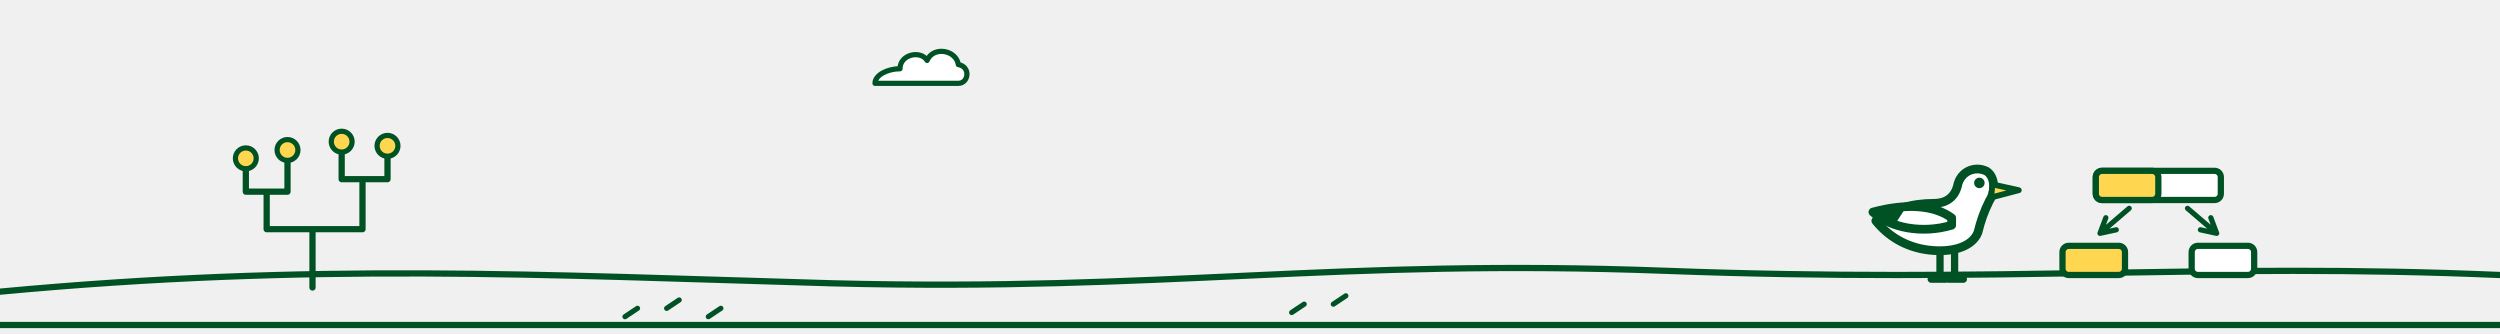
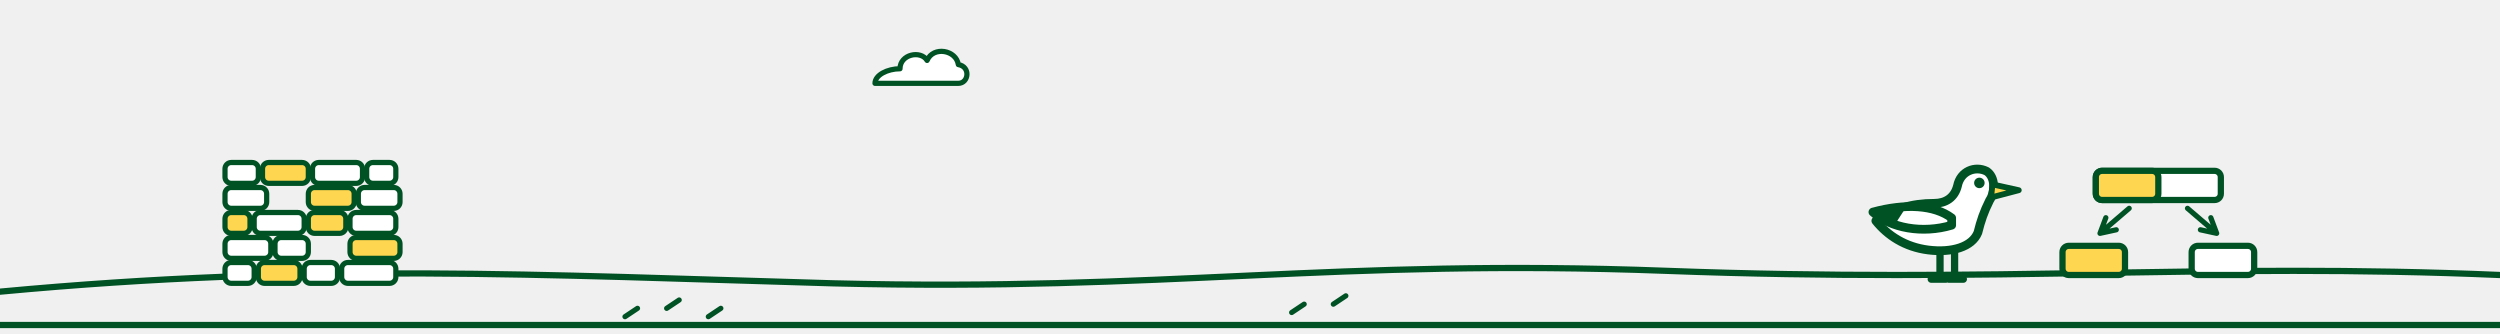
<svg xmlns="http://www.w3.org/2000/svg" viewBox="0 0 1200 160">
  <g fill="none" stroke="#005224" stroke-width="3" stroke-linecap="round" stroke-linejoin="round">
    <path d="M0,140 C150,126 260,132 400,136 C560,140 640,124 800,130 C960,136 1060,126 1200,132" />
    <path d="M0,156 H1200" />
    <path d="M300,152 l6,-4 M320,148 l6,-4 M340,152 l6,-4 M620,150 l6,-4 M640,146 l6,-4" stroke-width="2.5" />
-     <path d="M150,138 V110 M150,110 H128 V92 M150,110 H174 V86 M128,92 H118 V80 M128,92 H138 V76 M174,86 H164 V72 M174,86 H186 V74" />
-     <g fill="#FFD64F" stroke-width="2.5">
-       <circle cx="118" cy="76" r="5" />
-       <circle cx="138" cy="72" r="5" />
-       <circle cx="164" cy="68" r="5" />
-       <circle cx="186" cy="70" r="5" />
-     </g>
    <path d="M420,40 H460 C465,40 466,32 460,31 C459,24 448,22 445,29 C442,24 432,26 432,33 C426,33 420,36 420,40 Z" fill="#FFFFFF" stroke-width="2.5" />
+     <rect x="108" y="126" width="14" height="10" rx="3" fill="#FFFFFF" stroke-width="2.5" />
+     <rect x="124" y="126" width="20" height="10" rx="3" fill="#FFD64F" stroke-width="2.5" />
+     <rect x="146" y="126" width="16" height="10" rx="3" fill="#FFFFFF" stroke-width="2.5" />
+     <rect x="164" y="126" width="26" height="10" rx="3" fill="#FFFFFF" stroke-width="2.5" />
+     <rect x="108" y="114" width="22" height="10" rx="3" fill="#FFFFFF" stroke-width="2.5" />
+     <rect x="132" y="114" width="16" height="10" rx="3" fill="#FFFFFF" stroke-width="2.5" />
+     <rect x="168" y="114" width="24" height="10" rx="3" fill="#FFD64F" stroke-width="2.5" />
+     <rect x="108" y="102" width="12" height="10" rx="3" fill="#FFD64F" stroke-width="2.5" />
+     <rect x="122" y="102" width="24" height="10" rx="3" fill="#FFFFFF" stroke-width="2.5" />
+     <rect x="148" y="102" width="18" height="10" rx="3" fill="#FFD64F" stroke-width="2.5" />
+     <rect x="168" y="102" width="22" height="10" rx="3" fill="#FFFFFF" stroke-width="2.5" />
+     <rect x="108" y="90" width="20" height="10" rx="3" fill="#FFFFFF" stroke-width="2.5" />
+     <rect x="148" y="90" width="22" height="10" rx="3" fill="#FFD64F" stroke-width="2.5" />
+     <rect x="172" y="90" width="20" height="10" rx="3" fill="#FFFFFF" stroke-width="2.5" />
+     <rect x="108" y="78" width="16" height="10" rx="3" fill="#FFFFFF" stroke-width="2.5" />
+     <rect x="126" y="78" width="22" height="10" rx="3" fill="#FFD64F" stroke-width="2.5" />
+     <rect x="150" y="78" width="24" height="10" rx="3" fill="#FFFFFF" stroke-width="2.5" />
+     <rect x="176" y="78" width="14" height="10" rx="3" fill="#FFFFFF" stroke-width="2.5" />
    <rect x="1006" y="82" width="60" height="14" rx="3" fill="#FFFFFF" />
    <rect x="1006" y="82" width="30" height="14" rx="3" fill="#FFD64F" />
    <path d="M1022,100 L1008,112 M1010.8,104.5 L1008,112 L1015.8,110.3" stroke-width="2.5" />
    <path d="M1050,100 L1064,112 M1056.2,110.3 L1064,112 L1061.2,104.5" stroke-width="2.5" />
    <rect x="990" y="118" width="30" height="14" rx="3" fill="#FFD64F" />
    <rect x="1052" y="118" width="30" height="14" rx="3" fill="#FFFFFF" />
    <g transform="translate(850 36) scale(1.4)">
      <path d="M58,59.5 V70 M63,59 V70 M55,70 H60 M61,70 H66" stroke-width="2.5" />
      <path d="M36,50 C42,46 48,44 56,44 C60,44 63,42 64,38 C65,33 70,31 74,33 C77,35 77,40 75,43 C73,47 72,50 71,54 C69,59 62,61 54,60 C46,59 40,55 36,50 Z" fill="#FFFFFF" />
      <path d="M76,37.5 L85,39.5 L75.5,42 Z" fill="#FFD64F" stroke-width="2" />
      <circle cx="71.5" cy="37" r="1.8" fill="#005224" stroke="none" />
      <path d="M62,49 C56,44.5 46,44 35,47 C41,52.5 52,54.5 62,51.5 Z" fill="#FFFFFF" />
      <path d="M35,47 C38.5,46 42,45.5 45,45.6 L41.5,51 C39,50.2 36.8,48.8 35,47 Z" fill="#005224" stroke-width="2" />
    </g>
  </g>
</svg>
